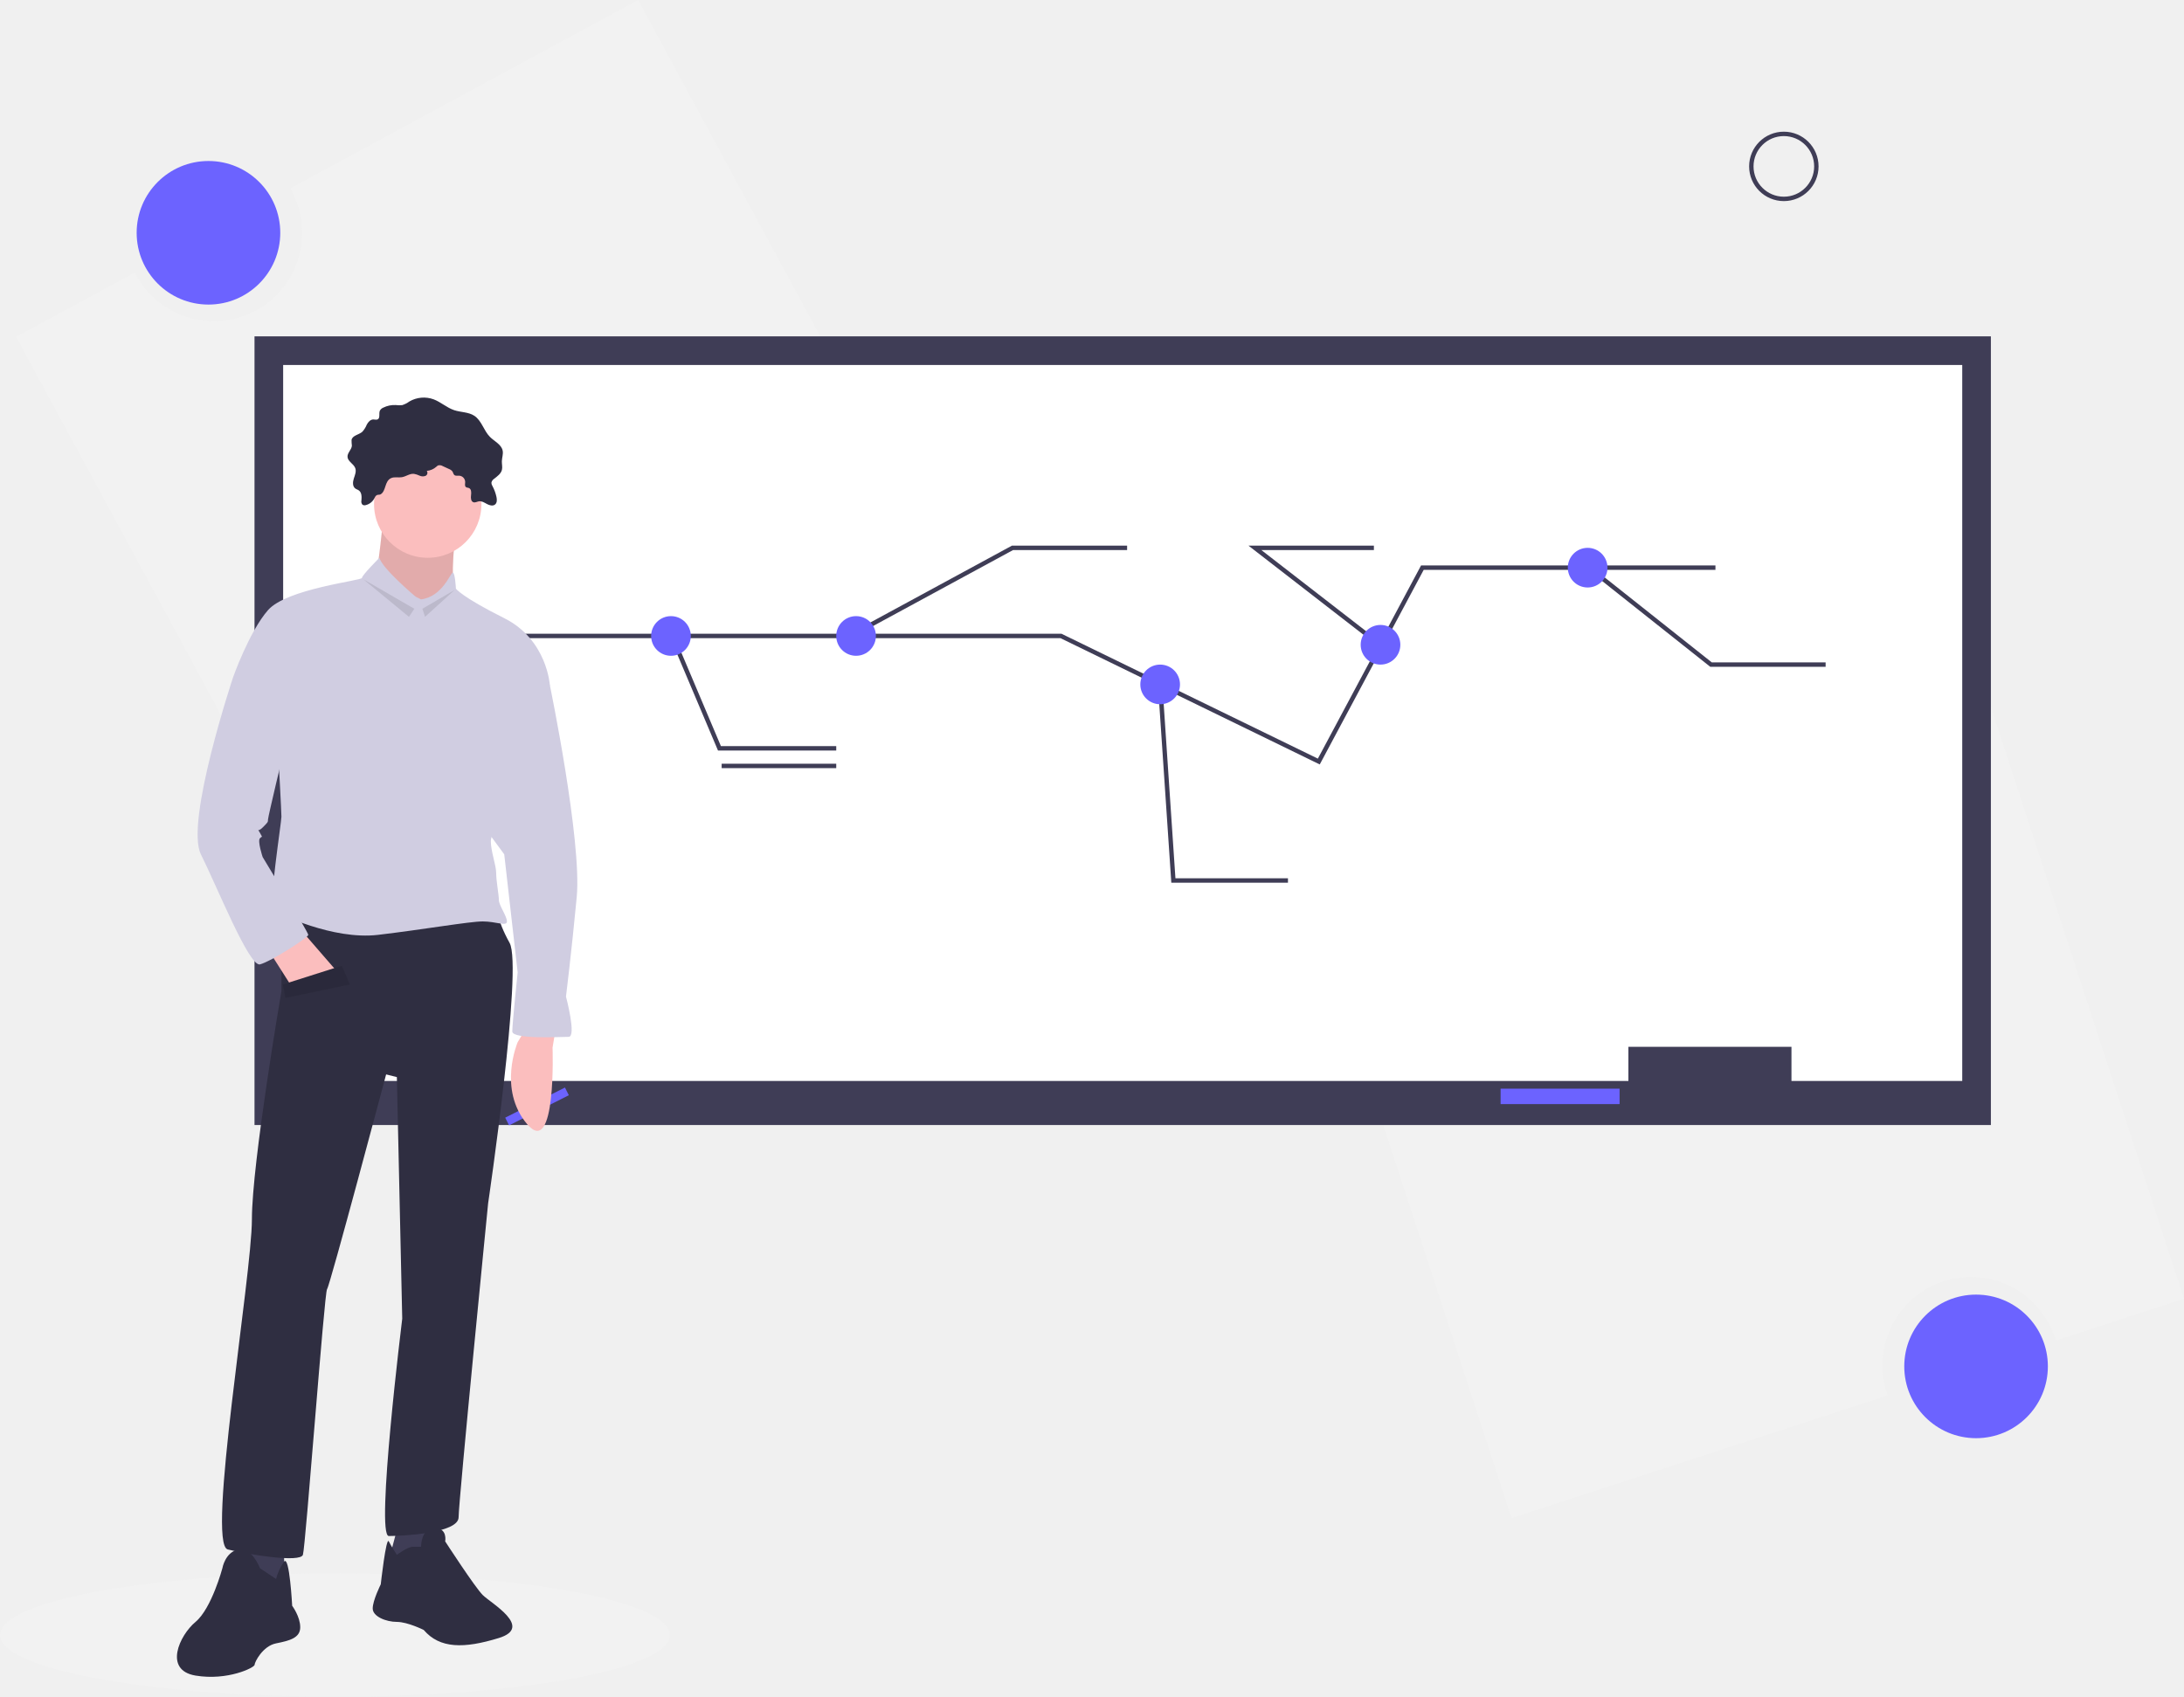
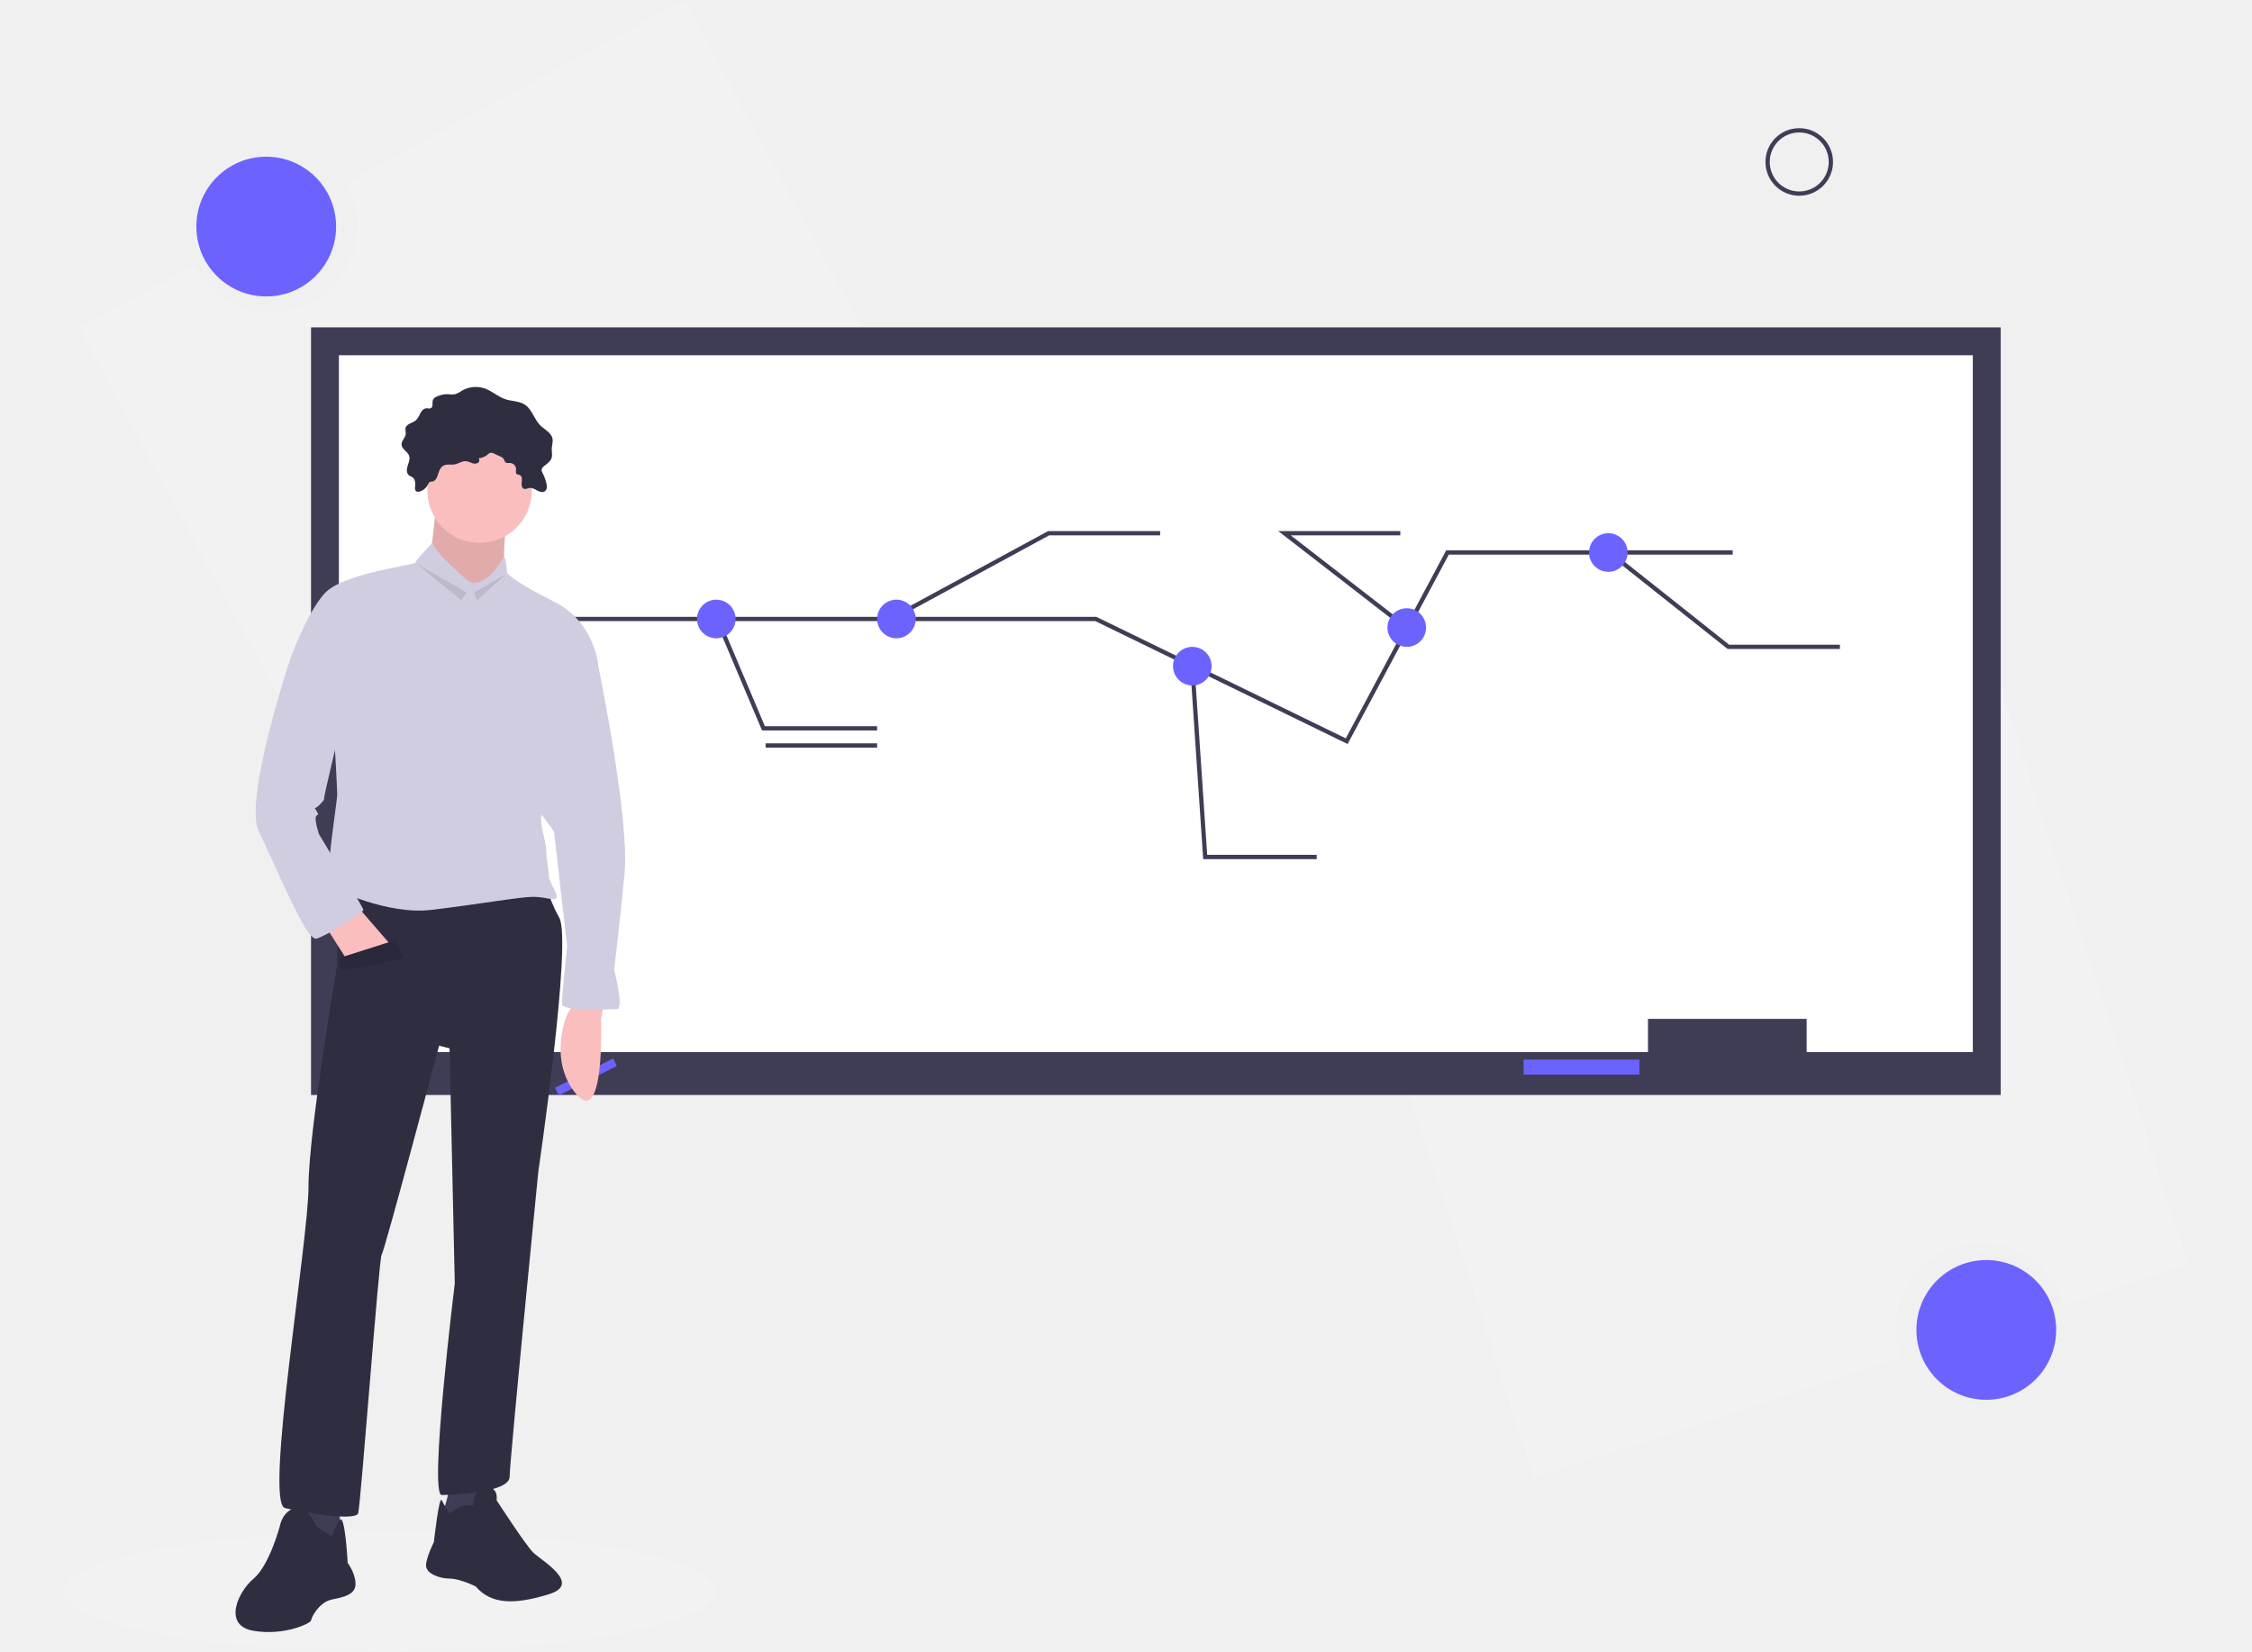
- <svg xmlns="http://www.w3.org/2000/svg" id="e7b3b0c3-1e4f-480c-906c-c03021e90d10" data-name="Layer 1" width="991.14" height="770.178" viewBox="0 0 991.14 770.178">
+ <svg xmlns="http://www.w3.org/2000/svg" id="e7b3b0c3-1e4f-480c-906c-c03021e90d10" data-name="Layer 1" width="480" height="352" viewBox="0 0 991.14 770.178">
  <path d="M394.011,64.911,236.158,150.413a40.156,40.156,0,1,1-70.587,38.234l-53.823,29.154L251.167,475.195,533.43,322.305Z" transform="translate(-104.4301 -64.91113)" fill="#f2f2f2" />
  <circle cx="94.604" cy="105.668" r="32.587" fill="#6c63ff" />
  <path d="M790.385,753.975l170.672-55.671a40.156,40.156,0,1,1,76.319-24.894l58.194-18.982-90.777-278.297L699.608,475.679Z" transform="translate(-104.4301 -64.91113)" fill="#f2f2f2" />
  <circle cx="896.776" cy="620.244" r="32.587" fill="#6c63ff" />
  <rect x="115.5" y="152.678" width="788" height="358" fill="#3f3d56" />
  <rect x="128.5" y="165.678" width="762" height="325" fill="#fff" />
  <rect x="739" y="475.178" width="74" height="25" fill="#3f3d56" />
  <rect x="681" y="494.178" width="54" height="7" fill="#6c63ff" />
  <polyline points="190.5 288.678 481.5 288.678 526.616 310.657 598.5 345.678 645.5 257.678 778.5 257.678" fill="none" stroke="#3f3d56" stroke-miterlimit="10" stroke-width="2" />
  <polyline points="304.925 288.678 326.5 339.678 379.5 339.678" fill="none" stroke="#3f3d56" stroke-miterlimit="10" stroke-width="2" />
  <polyline points="385.807 288.678 459.5 248.678 511.5 248.678" fill="none" stroke="#3f3d56" stroke-miterlimit="10" stroke-width="2" />
  <circle cx="304.5" cy="288.678" r="9" fill="#6c63ff" />
  <circle cx="388.5" cy="288.678" r="9" fill="#6c63ff" />
  <polyline points="526.5 310.678 532.5 399.678 584.5 399.678" fill="none" stroke="#3f3d56" stroke-miterlimit="10" stroke-width="2" />
  <polyline points="626.65 292.971 569.5 248.678 623.5 248.678" fill="none" stroke="#3f3d56" stroke-miterlimit="10" stroke-width="2" />
  <polyline points="721.051 257.678 776.5 301.678 828.5 301.678" fill="none" stroke="#3f3d56" stroke-miterlimit="10" stroke-width="2" />
  <circle cx="526.5" cy="310.678" r="9" fill="#6c63ff" />
  <circle cx="720.5" cy="257.678" r="9" fill="#6c63ff" />
  <circle cx="626.5" cy="292.678" r="9" fill="#6c63ff" />
  <line x1="327.5" y1="347.678" x2="379.5" y2="347.678" fill="none" stroke="#3f3d56" stroke-miterlimit="10" stroke-width="2" />
  <path d="M615.93,322.589h0Z" transform="translate(-104.4301 -64.91113)" fill="none" stroke="#3f3d56" stroke-miterlimit="10" stroke-width="2" />
  <path d="M727.93,321.589h0Z" transform="translate(-104.4301 -64.91113)" fill="none" stroke="#3f3d56" stroke-miterlimit="10" stroke-width="2" />
  <path d="M727.93,329.589h0Z" transform="translate(-104.4301 -64.91113)" fill="none" stroke="#3f3d56" stroke-miterlimit="10" stroke-width="2" />
  <path d="M932.93,374.589h0Z" transform="translate(-104.4301 -64.91113)" fill="none" stroke="#3f3d56" stroke-miterlimit="10" stroke-width="2" />
  <path d="M913.93,382.589h0Z" transform="translate(-104.4301 -64.91113)" fill="none" stroke="#3f3d56" stroke-miterlimit="10" stroke-width="2" />
  <path d="M688.93,472.589h0Z" transform="translate(-104.4301 -64.91113)" fill="none" stroke="#3f3d56" stroke-miterlimit="10" stroke-width="2" />
  <circle cx="809.542" cy="75.53" r="14.756" fill="none" stroke="#3f3d56" stroke-miterlimit="10" stroke-width="2" />
  <ellipse cx="152" cy="742.178" rx="152" ry="28" fill="#f2f2f2" />
  <polygon points="256.389 493.658 229.272 507.339 231.027 510.834 258.143 497.153 256.389 493.658" fill="#6c63ff" />
  <path d="M356.41,533.122l-1.218,7.309s1.827,50.557-11.573,34.72-4.264-37.156-4.264-37.156l3.655-6.091Z" transform="translate(-104.4301 -64.91113)" fill="#fbbebe" />
  <path d="M278.443,299.221s-2.436,25.583-3.655,26.801,18.274,24.365,18.274,24.365l17.055-15.837s-1.218-23.146,2.436-28.019S278.443,299.221,278.443,299.221Z" transform="translate(-104.4301 -64.91113)" fill="#fbbebe" />
  <path d="M278.443,299.221s-2.436,25.583-3.655,26.801,18.274,24.365,18.274,24.365l17.055-15.837s-1.218-23.146,2.436-28.019S278.443,299.221,278.443,299.221Z" transform="translate(-104.4301 -64.91113)" opacity="0.1" />
  <polygon points="128.939 700.894 128.939 722.822 120.411 724.041 108.229 720.386 111.883 697.239 128.939 700.894" fill="#3f3d56" />
  <path d="M222.405,776.769s-3.655-9.746-9.746-8.528-7.309,8.528-7.309,8.528-4.873,18.274-12.182,24.365-14.619,21.928,0,24.365,26.801-3.655,26.801-4.873,3.655-8.528,9.746-9.746,10.964-2.436,10.964-7.309-3.655-9.746-3.655-9.746-1.218-23.108-3.655-20.082a24.234,24.234,0,0,0-3.655,7.899Z" transform="translate(-104.4301 -64.91113)" fill="#2f2e41" />
  <polygon points="181.323 689.93 176.45 708.203 188.632 710.64 194.723 704.549 195.941 688.712 181.323 689.93" fill="#3f3d56" />
  <path d="M284.534,770.678s4.873-3.655,7.309-3.655h3.655s0-8.528,6.091-8.528,4.873,6.091,4.873,6.091,13.401,20.71,17.055,24.365,23.146,14.619,7.309,19.492-26.801,4.873-34.111-3.655c0,0-7.309-3.655-12.182-3.655s-10.964-2.436-10.964-6.091,3.655-10.964,3.655-10.964,2.436-21.928,3.655-19.492S284.534,770.678,284.534,770.678Z" transform="translate(-104.4301 -64.91113)" fill="#2f2e41" />
  <path d="M232.15,474.647v40.202s-13.401,77.967-13.401,103.55-20.71,147.406-10.964,149.843,32.892,6.091,34.111,2.436,9.746-119.387,10.964-120.605,26.801-97.459,26.801-97.459l4.873,1.218,2.436,109.641s-12.182,98.677-6.091,98.677,31.674-1.218,31.674-8.528,13.401-142.533,13.401-142.533,15.837-107.205,9.746-118.169-6.091-17.055-6.091-17.055Z" transform="translate(-104.4301 -64.91113)" fill="#2f2e41" />
  <circle cx="194.114" cy="228.828" r="24.365" fill="#fbbebe" />
  <path d="M293.062,335.769s-15.228-12.791-16.446-17.664c0,0-7.919,7.919-7.919,9.137s-34.111,4.873-42.638,14.619-15.837,30.456-15.837,30.456l20.71,38.983s1.218,21.928,1.218,24.365-6.091,41.42-3.655,42.638,26.801,13.401,47.511,10.964,41.42-6.091,47.511-6.091,10.964,2.436,10.964,0-3.655-7.309-3.655-9.746-1.218-8.528-1.218-12.182-2.436-9.746-2.436-14.619,26.801-70.658,26.801-70.658-1.218-20.71-20.71-30.456-21.928-13.401-21.928-13.401-.38-7.309-1.408-7.309-4.683,10.964-14.429,12.182Z" transform="translate(-104.4301 -64.91113)" fill="#d0cde1" />
  <polygon points="122.847 432.883 131.375 446.283 153.303 441.41 137.466 423.137 122.847 432.883" fill="#fbbebe" />
  <path d="M346.664,366.224l7.309,9.746s14.619,70.658,12.182,96.24-4.873,45.075-4.873,45.075,4.873,18.274,1.218,18.274-25.583,1.218-25.583-2.436S339.355,506.321,339.355,506.321L333.264,452.719l-13.401-18.274Z" transform="translate(-104.4301 -64.91113)" fill="#d0cde1" />
  <path d="M281.995,281.911c1.494-.633,3.22-.119,4.82-.39,1.878-.317,3.559-1.709,5.455-1.533a10.484,10.484,0,0,1,2.597.843,3.391,3.391,0,0,0,2.661.095,1.512,1.512,0,0,0,.579-2.271,7.52,7.52,0,0,0,4.327-1.863,3.23,3.23,0,0,1,.826-.62,2.696,2.696,0,0,1,2.122.331l2.788,1.285a3.526,3.526,0,0,1,1.593,1.14c.332.517.396,1.212.866,1.608.599.505,1.495.258,2.277.307a2.912,2.912,0,0,1,2.63,2.84c-.011.818-.309,1.822.338,2.322.375.29.908.244,1.348.422,1.139.463,1.144,2.049.976,3.267s-.085,2.825,1.086,3.2c.825.264,1.667-.299,2.524-.424,1.293-.189,2.488.619,3.639,1.238s2.679,1.036,3.676.192c.928-.785.868-2.221.613-3.41a18.79,18.79,0,0,0-1.787-4.887,3.102,3.102,0,0,1-.518-1.521,2.754,2.754,0,0,1,1.278-1.86c1.41-1.115,3.032-2.237,3.488-3.975.335-1.276-.042-2.621-.013-3.94.035-1.605.673-3.202.374-4.779-.542-2.858-3.723-4.234-5.777-6.294-2.822-2.832-3.738-7.361-7.067-9.573-2.664-1.769-6.148-1.558-9.182-2.571-3.332-1.112-6.015-3.667-9.302-4.907a12.963,12.963,0,0,0-11.019.966,11.028,11.028,0,0,1-3.239,1.655,11.647,11.647,0,0,1-2.949-.034,11.381,11.381,0,0,0-5.623,1.16,3.144,3.144,0,0,0-1.575,1.382c-.589,1.307.266,3.35-1.024,3.975-.601.291-1.312.012-1.98.027-1.299.029-2.299,1.159-2.917,2.302a11.033,11.033,0,0,1-2.044,3.29c-1.588,1.391-4.474,1.621-4.889,3.691a20.124,20.124,0,0,0,.149,2.622c-.12,1.835-2.083,3.229-1.981,5.064.118,2.117,2.808,3.152,3.527,5.147.548,1.519-.173,3.161-.669,4.698s-.645,3.506.635,4.49c.502.386,1.148.544,1.66.916,1.325.964,1.308,2.908,1.161,4.54a2.135,2.135,0,0,0,.481,1.944,1.799,1.799,0,0,0,1.472.177,6.01,6.01,0,0,0,3.804-2.862c.427-.705.512-1.327,1.288-1.702.526-.254,1.165-.027,1.7-.357C279.746,287.709,278.869,283.236,281.995,281.911Z" transform="translate(-104.4301 -64.91113)" fill="#2f2e41" />
  <path d="M213.877,368.661l-3.655,3.655S188.294,438.1,195.603,452.719s21.928,51.166,26.801,49.948,21.928-12.182,21.928-13.401-20.71-35.329-20.71-35.329-2.436-7.309-1.218-8.528,1.218,0,0-2.436-1.218,0,1.218-2.436,2.436-2.436,2.436-3.655,7.309-31.674,7.309-31.674Z" transform="translate(-104.4301 -64.91113)" fill="#d0cde1" />
  <polygon points="128.329 446.892 155.131 438.365 158.785 446.892 129.548 452.983 128.329 446.892" fill="#2f2e41" />
  <polygon points="128.329 446.892 155.131 438.365 158.785 446.892 129.548 452.983 128.329 446.892" opacity="0.1" />
  <polygon points="164.876 262.939 185.586 279.994 188.023 276.339 164.876 262.939" opacity="0.1" />
  <polygon points="206.296 267.812 191.678 276.339 192.896 279.994 206.296 267.812" opacity="0.1" />
</svg>
